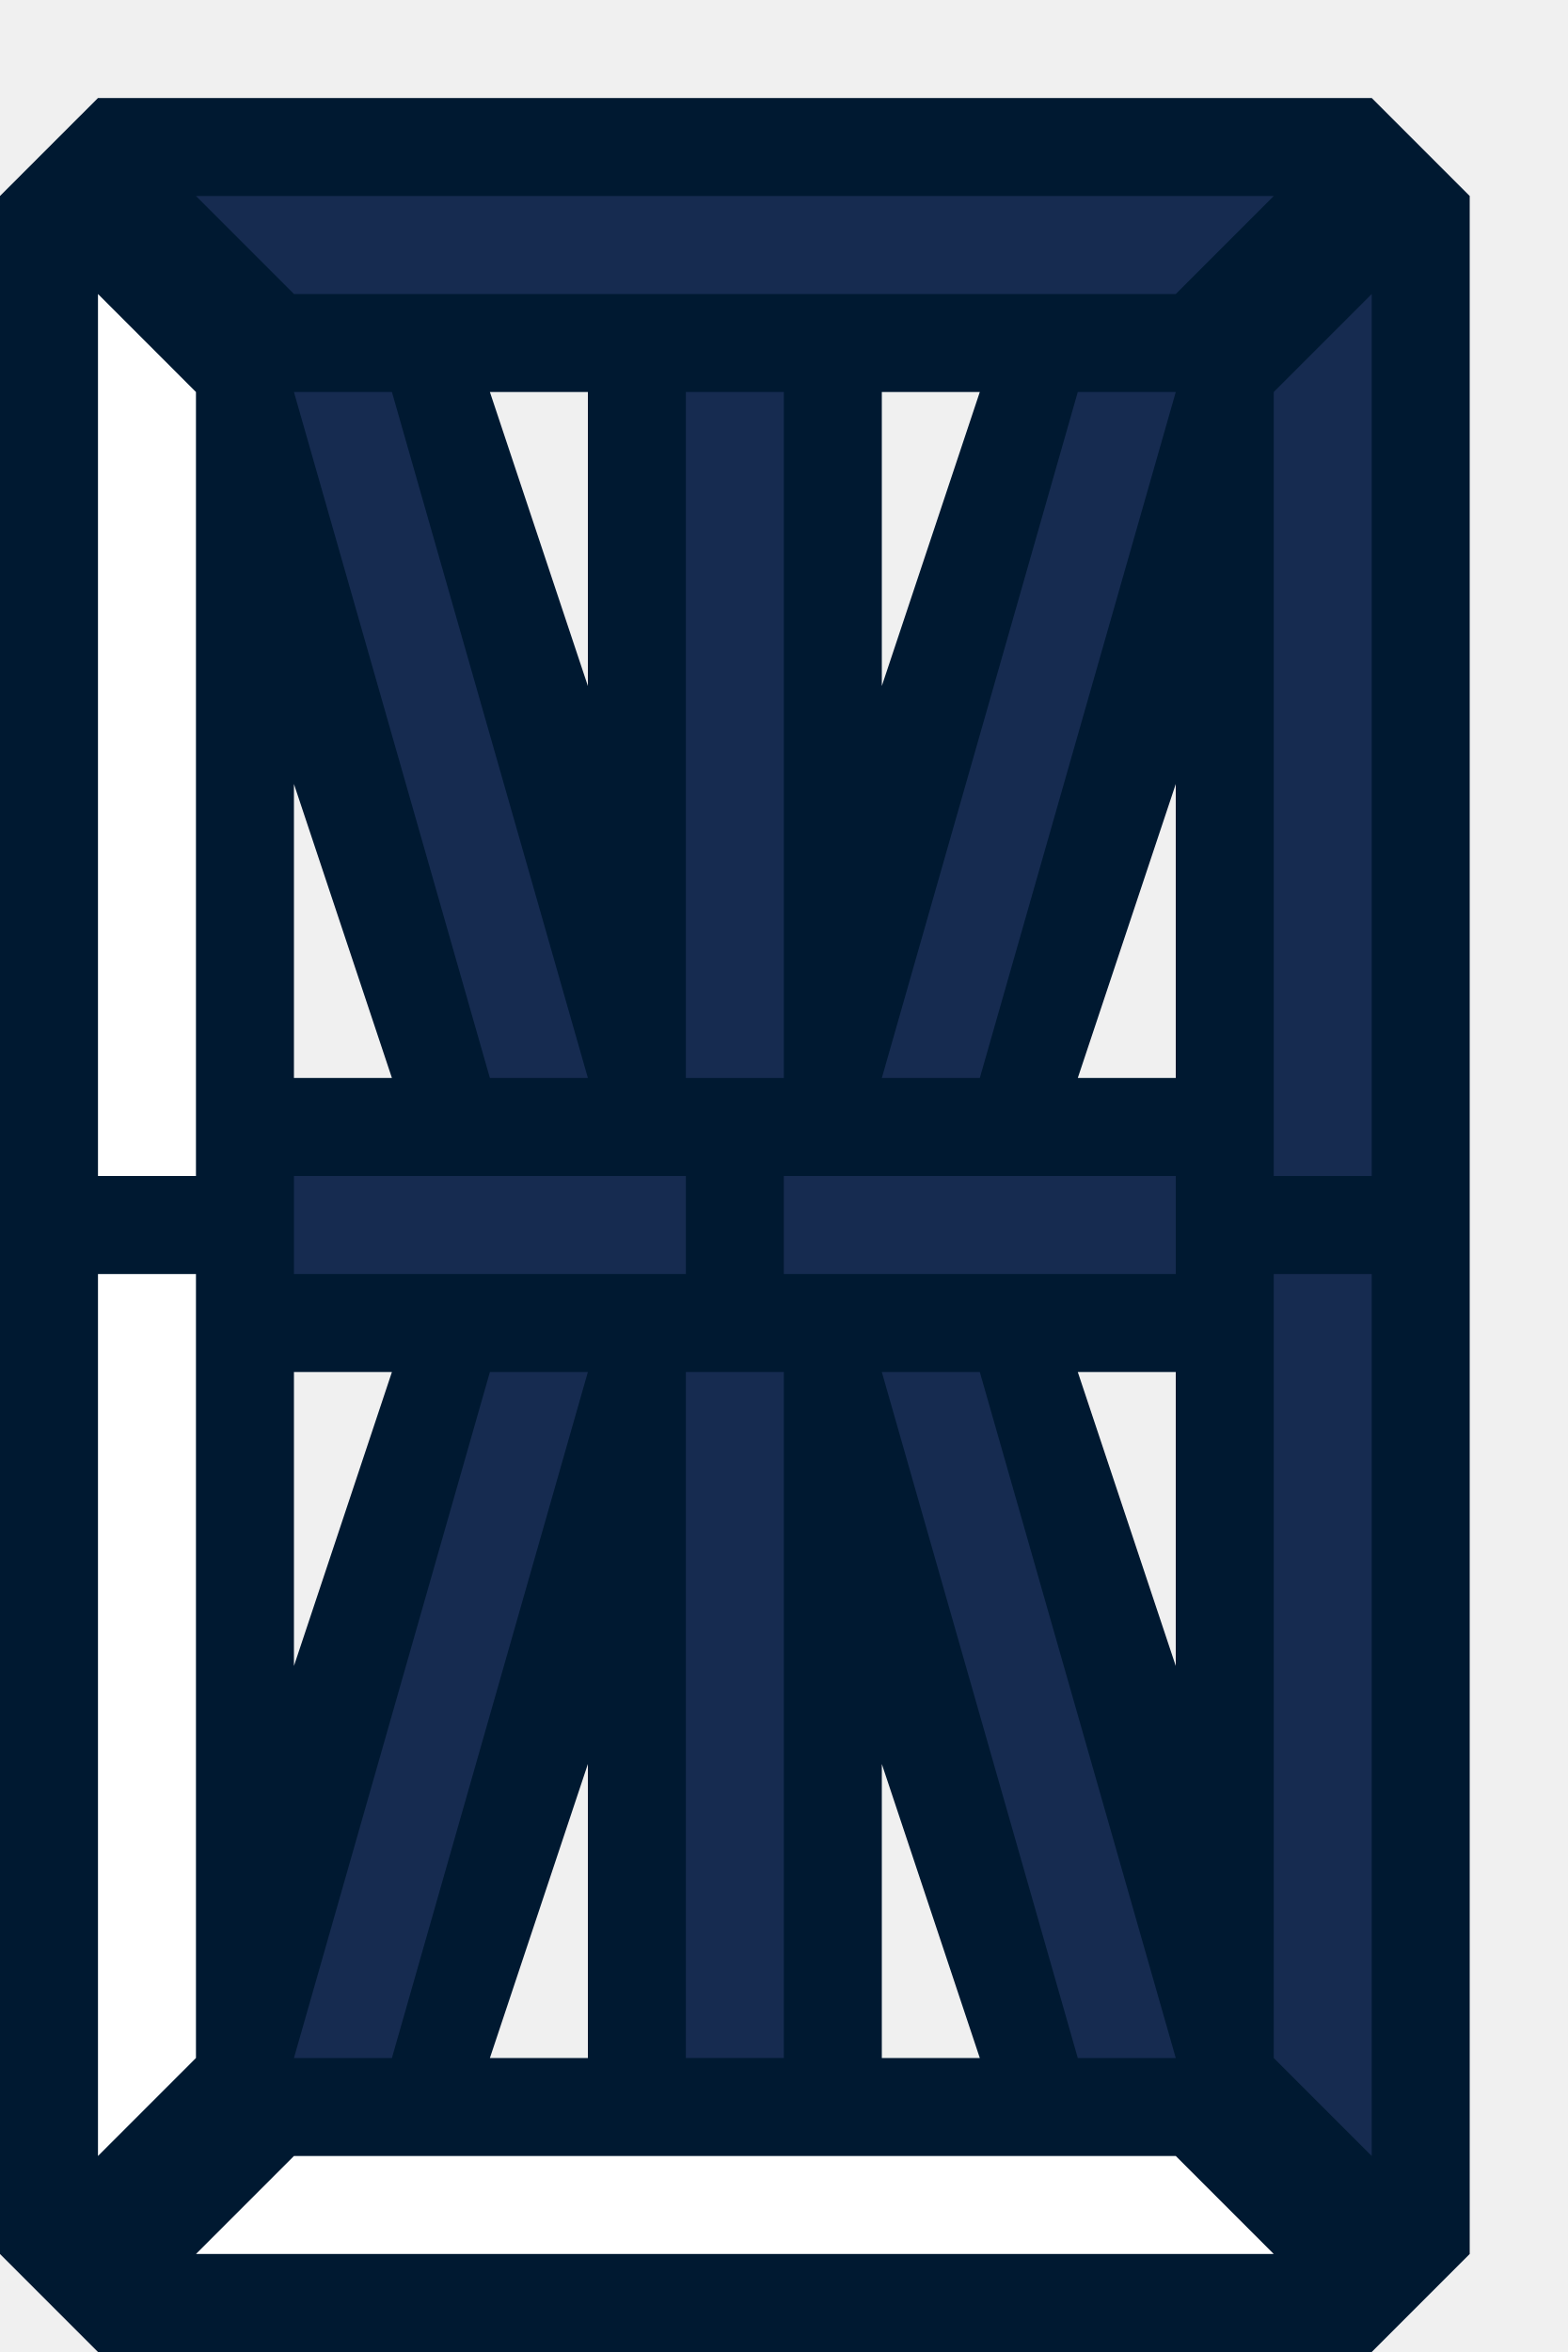
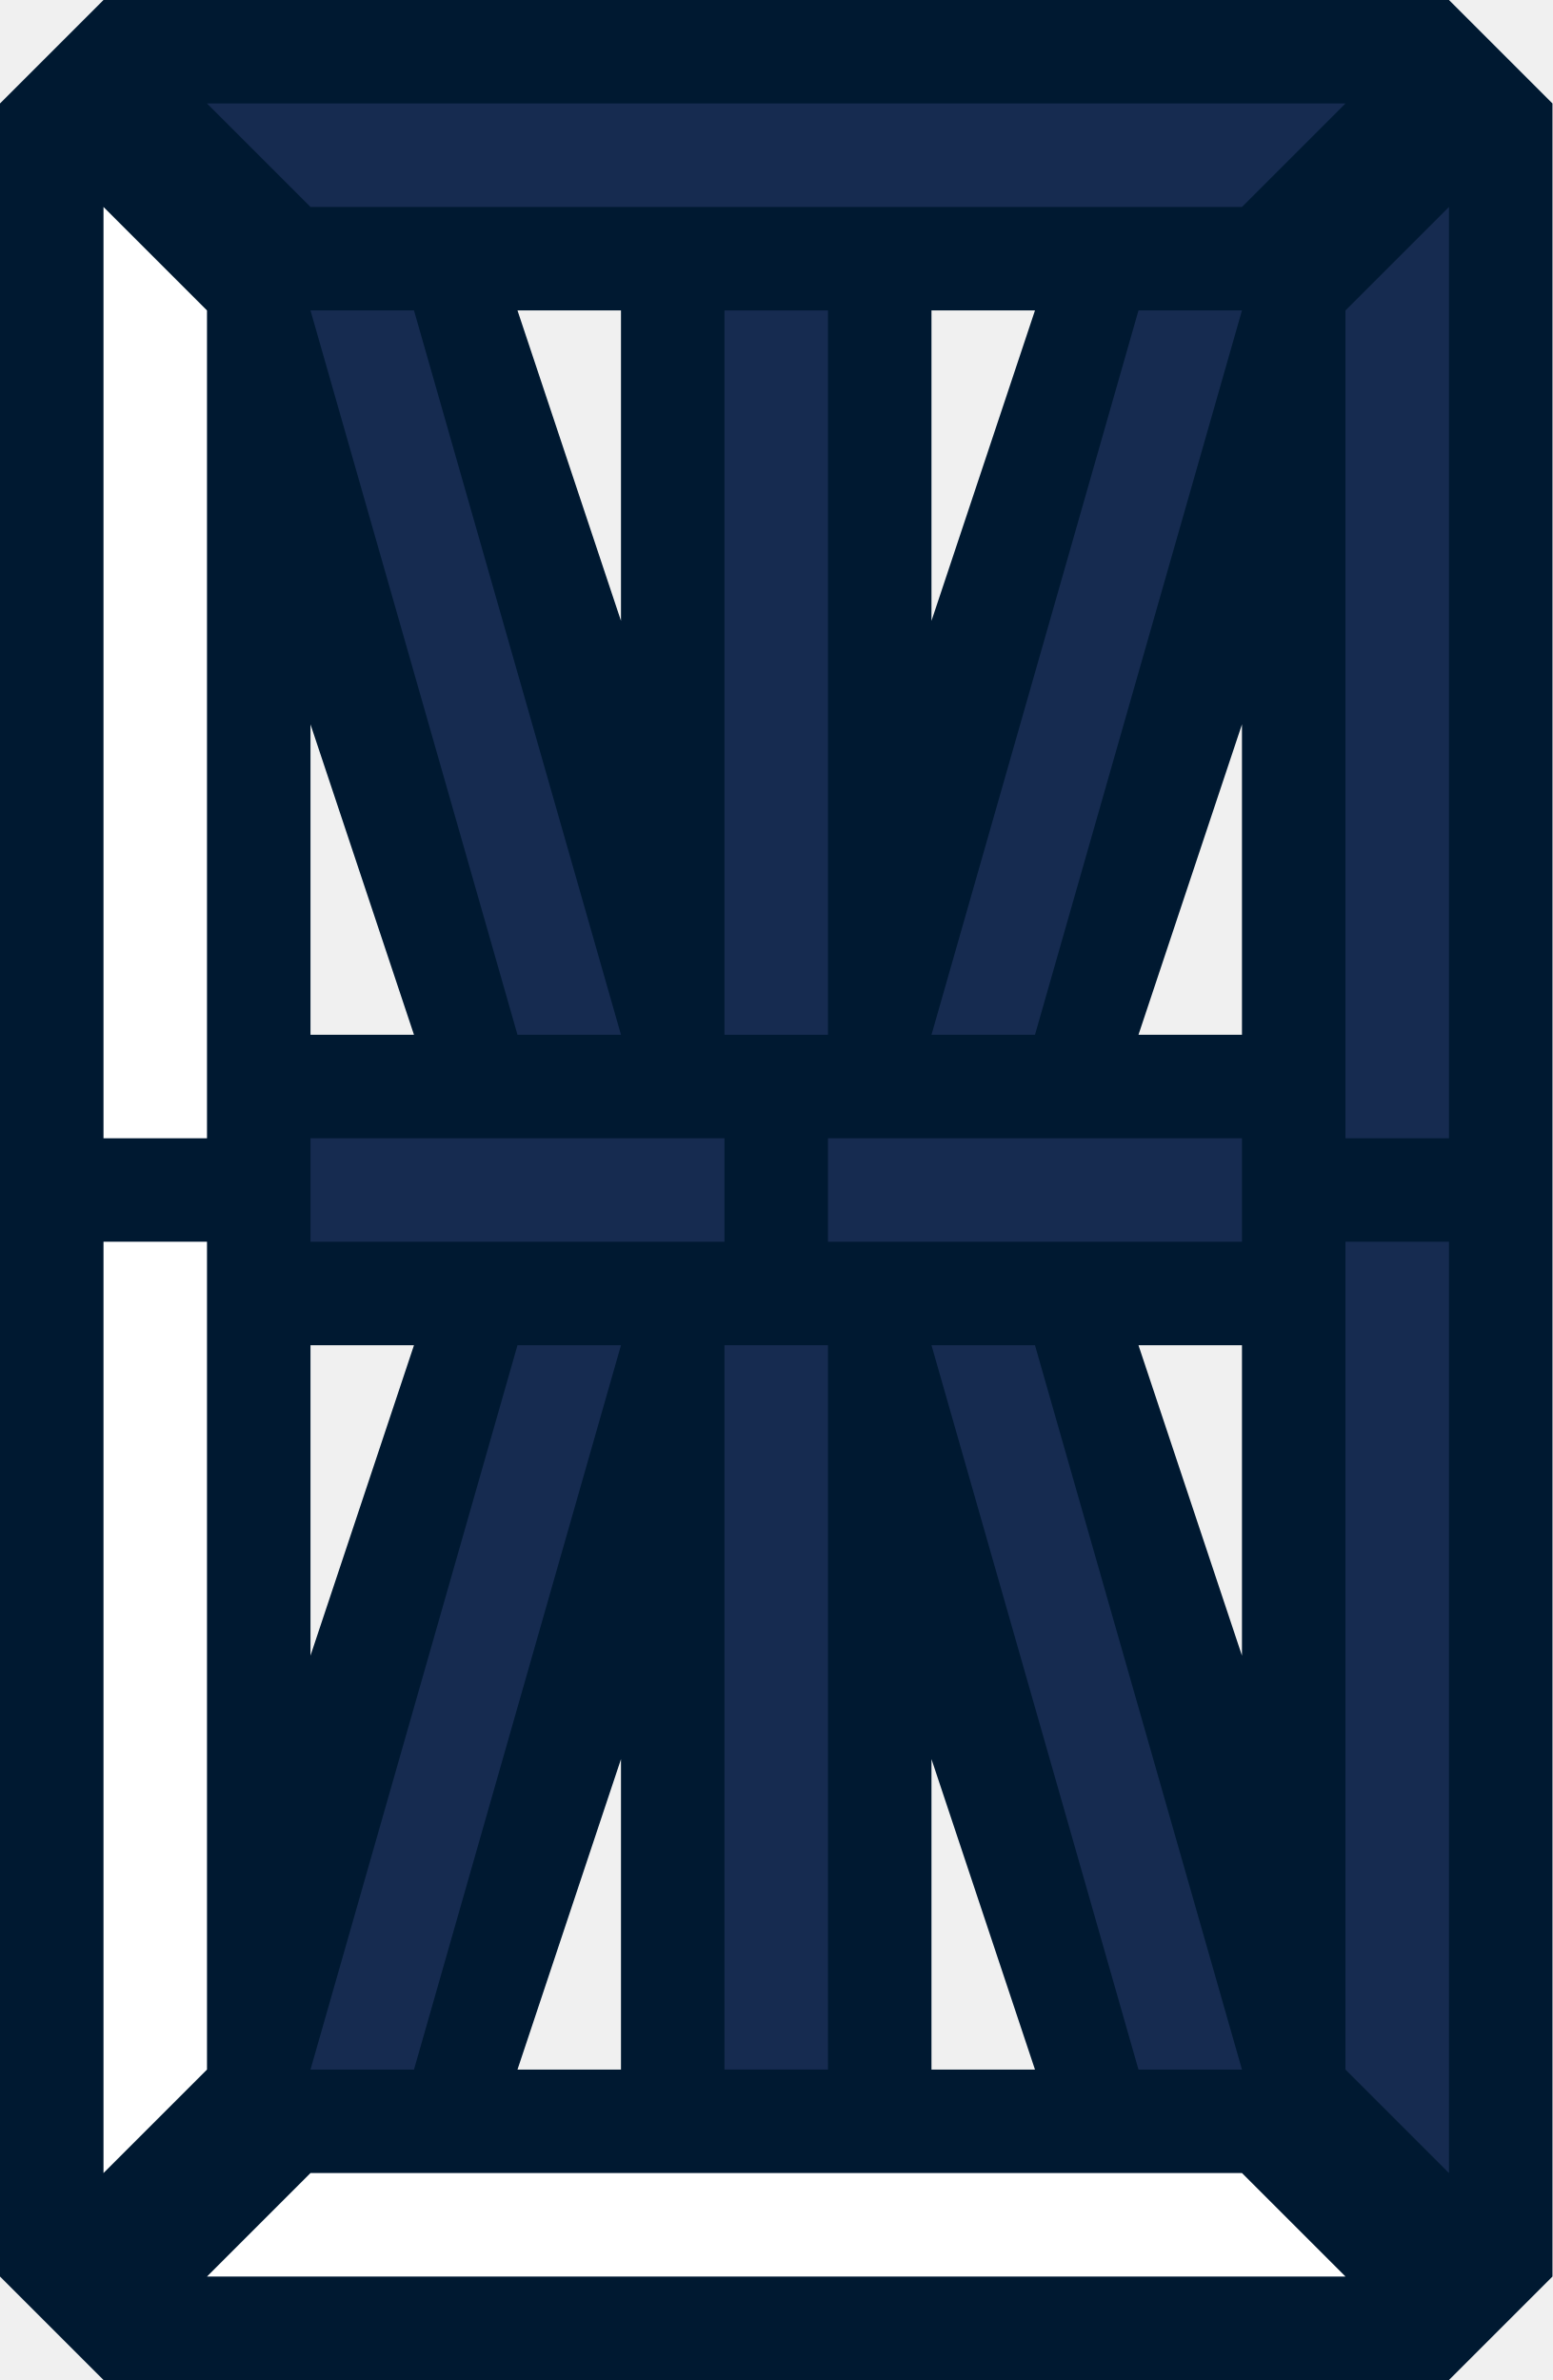
- <svg xmlns="http://www.w3.org/2000/svg" width="16" height="24" viewBox="0 0 16 24" version="1.1" id="svg8">
+ <svg xmlns="http://www.w3.org/2000/svg" width="15" height="23" viewBox="0 0 15 23" version="1.1" id="svg8">
  <defs id="defs2" />
-   <path style="fill:#001931;fill-opacity:1;stroke:none;stroke-opacity:1" d="M 1,1 0,2 v 21 l 1,1 h 13 l 1,-1 V 2 L 14,1 Z m 4,3 h 1 v 3 z m 4,0 h 1 L 9,7 Z M 3,8 4,11 H 3 Z m 9,0 v 3 h -1 z m -9,6 h 1 l -1,3 z m 8,0 h 1 v 3 z m -5,4 v 3 H 5 Z m 3,0 1,3 H 9 Z" id="path910" />
-   <path style="fill:#162b50;fill-opacity:1;stroke:none;stroke-opacity:1" d="m 2,2 1,1 h 9 l 1,-1 z" id="path826" />
-   <path style="fill:#ffffff;fill-opacity:1;stroke:none;stroke-opacity:1" d="m 1,3 1,1 v 8 H 1 Z" id="path828" />
-   <rect style="fill:#162b50;fill-opacity:1;stroke:none;stroke-width:1;stroke-opacity:1" id="rect836" width="1" height="7" x="7" y="4" />
-   <rect style="fill:#162b50;fill-opacity:1;stroke:none;stroke-width:1;stroke-opacity:1" id="rect838" width="4" height="1" x="3" y="12" />
-   <path style="fill:#162b50;fill-opacity:1;stroke:none;stroke-opacity:1" d="m 9,11 2,-7 h 1 l -2,7 z" id="path840" />
-   <path style="fill:#ffffff;fill-opacity:1;stroke:none;stroke-opacity:1" d="m 2,13 v 8 l -1,1 v -9 z" id="path844" />
-   <path style="fill:#ffffff;fill-opacity:1;stroke:none;stroke-opacity:1" d="m 2,23 1,-1 h 9 l 1,1 z" id="path846" />
-   <path style="fill:#162b50;fill-opacity:1;stroke:none;stroke-opacity:1" d="m 13,21 1,1 v -9 h -1 z" id="path856" />
-   <path style="fill:#162b50;fill-opacity:1;stroke:none;stroke-opacity:1" d="M 13,12 V 4 l 1,-1 v 9 z" id="path858" />
-   <rect style="fill:#162b50;fill-opacity:1;stroke:none;stroke-width:1;stroke-opacity:1" id="rect860" width="4" height="1" x="8" y="12" />
-   <rect style="fill:#162b50;fill-opacity:1;stroke:none;stroke-width:1;stroke-opacity:1" id="rect836-3" width="1" height="7" x="7" y="14" />
-   <path style="fill:#162b50;fill-opacity:1;stroke:none;stroke-opacity:1" d="M 6,11 4,4 H 3 l 2,7 z" id="path840-6" />
-   <path style="fill:#162b50;fill-opacity:1;stroke:none;stroke-opacity:1" d="m 9,14 2,7 h 1 l -2,-7 z" id="path840-7" />
-   <path style="fill:#162b50;fill-opacity:1;stroke:none;stroke-opacity:1" d="M 6,14 4,21 H 3 l 2,-7 z" id="path840-6-5" />
+   <path style="fill:#001931;fill-opacity:1;stroke:none;stroke-opacity:1" d="M 1,0 0,1 v 21 l 1,1 h 13 l 1,-1 V 1 L 14,0 Z m 4,3 h 1 v 3 z m 4,0 h 1 L 9,6 Z M 3,7 4,10 H 3 Z m 9,0 v 3 h -1 z m -9,6 h 1 l -1,3 z m 8,0 h 1 v 3 z m -5,4 v 3 H 5 Z m 3,0 1,3 H 9 Z" id="path910" />
+   <path style="fill:#162b50;fill-opacity:1;stroke:none;stroke-opacity:1" d="m 2,1 1,1 h 9 l 1,-1 z" id="path826" />
+   <path style="fill:#ffffff;fill-opacity:1;stroke:none;stroke-opacity:1" d="m 1,2 1,1 v 8 H 1 Z" id="path828" />
+   <rect style="fill:#162b50;fill-opacity:1;stroke:none;stroke-width:1;stroke-opacity:1" id="rect836" width="1" height="7" x="7" y="3" />
+   <rect style="fill:#162b50;fill-opacity:1;stroke:none;stroke-width:1;stroke-opacity:1" id="rect838" width="4" height="1" x="3" y="11" />
+   <path style="fill:#162b50;fill-opacity:1;stroke:none;stroke-opacity:1" d="m 9,10 2,-7 h 1 l -2,7 z" id="path840" />
+   <path style="fill:#ffffff;fill-opacity:1;stroke:none;stroke-opacity:1" d="m 2,12 v 8 l -1,1 v -9 z" id="path844" />
+   <path style="fill:#ffffff;fill-opacity:1;stroke:none;stroke-opacity:1" d="m 2,22 1,-1 h 9 l 1,1 z" id="path846" />
+   <path style="fill:#162b50;fill-opacity:1;stroke:none;stroke-opacity:1" d="m 13,20 1,1 v -9 h -1 z" id="path856" />
+   <path style="fill:#162b50;fill-opacity:1;stroke:none;stroke-opacity:1" d="M 13,11 V 3 l 1,-1 v 9 z" id="path858" />
+   <rect style="fill:#162b50;fill-opacity:1;stroke:none;stroke-width:1;stroke-opacity:1" id="rect860" width="4" height="1" x="8" y="11" />
+   <rect style="fill:#162b50;fill-opacity:1;stroke:none;stroke-width:1;stroke-opacity:1" id="rect836-3" width="1" height="7" x="7" y="13" />
+   <path style="fill:#162b50;fill-opacity:1;stroke:none;stroke-opacity:1" d="M 6,10 4,3 H 3 l 2,7 z" id="path840-6" />
+   <path style="fill:#162b50;fill-opacity:1;stroke:none;stroke-opacity:1" d="m 9,13 2,7 h 1 l -2,-7 z" id="path840-7" />
+   <path style="fill:#162b50;fill-opacity:1;stroke:none;stroke-opacity:1" d="M 6,13 4,20 H 3 l 2,-7 z" id="path840-6-5" />
</svg>
